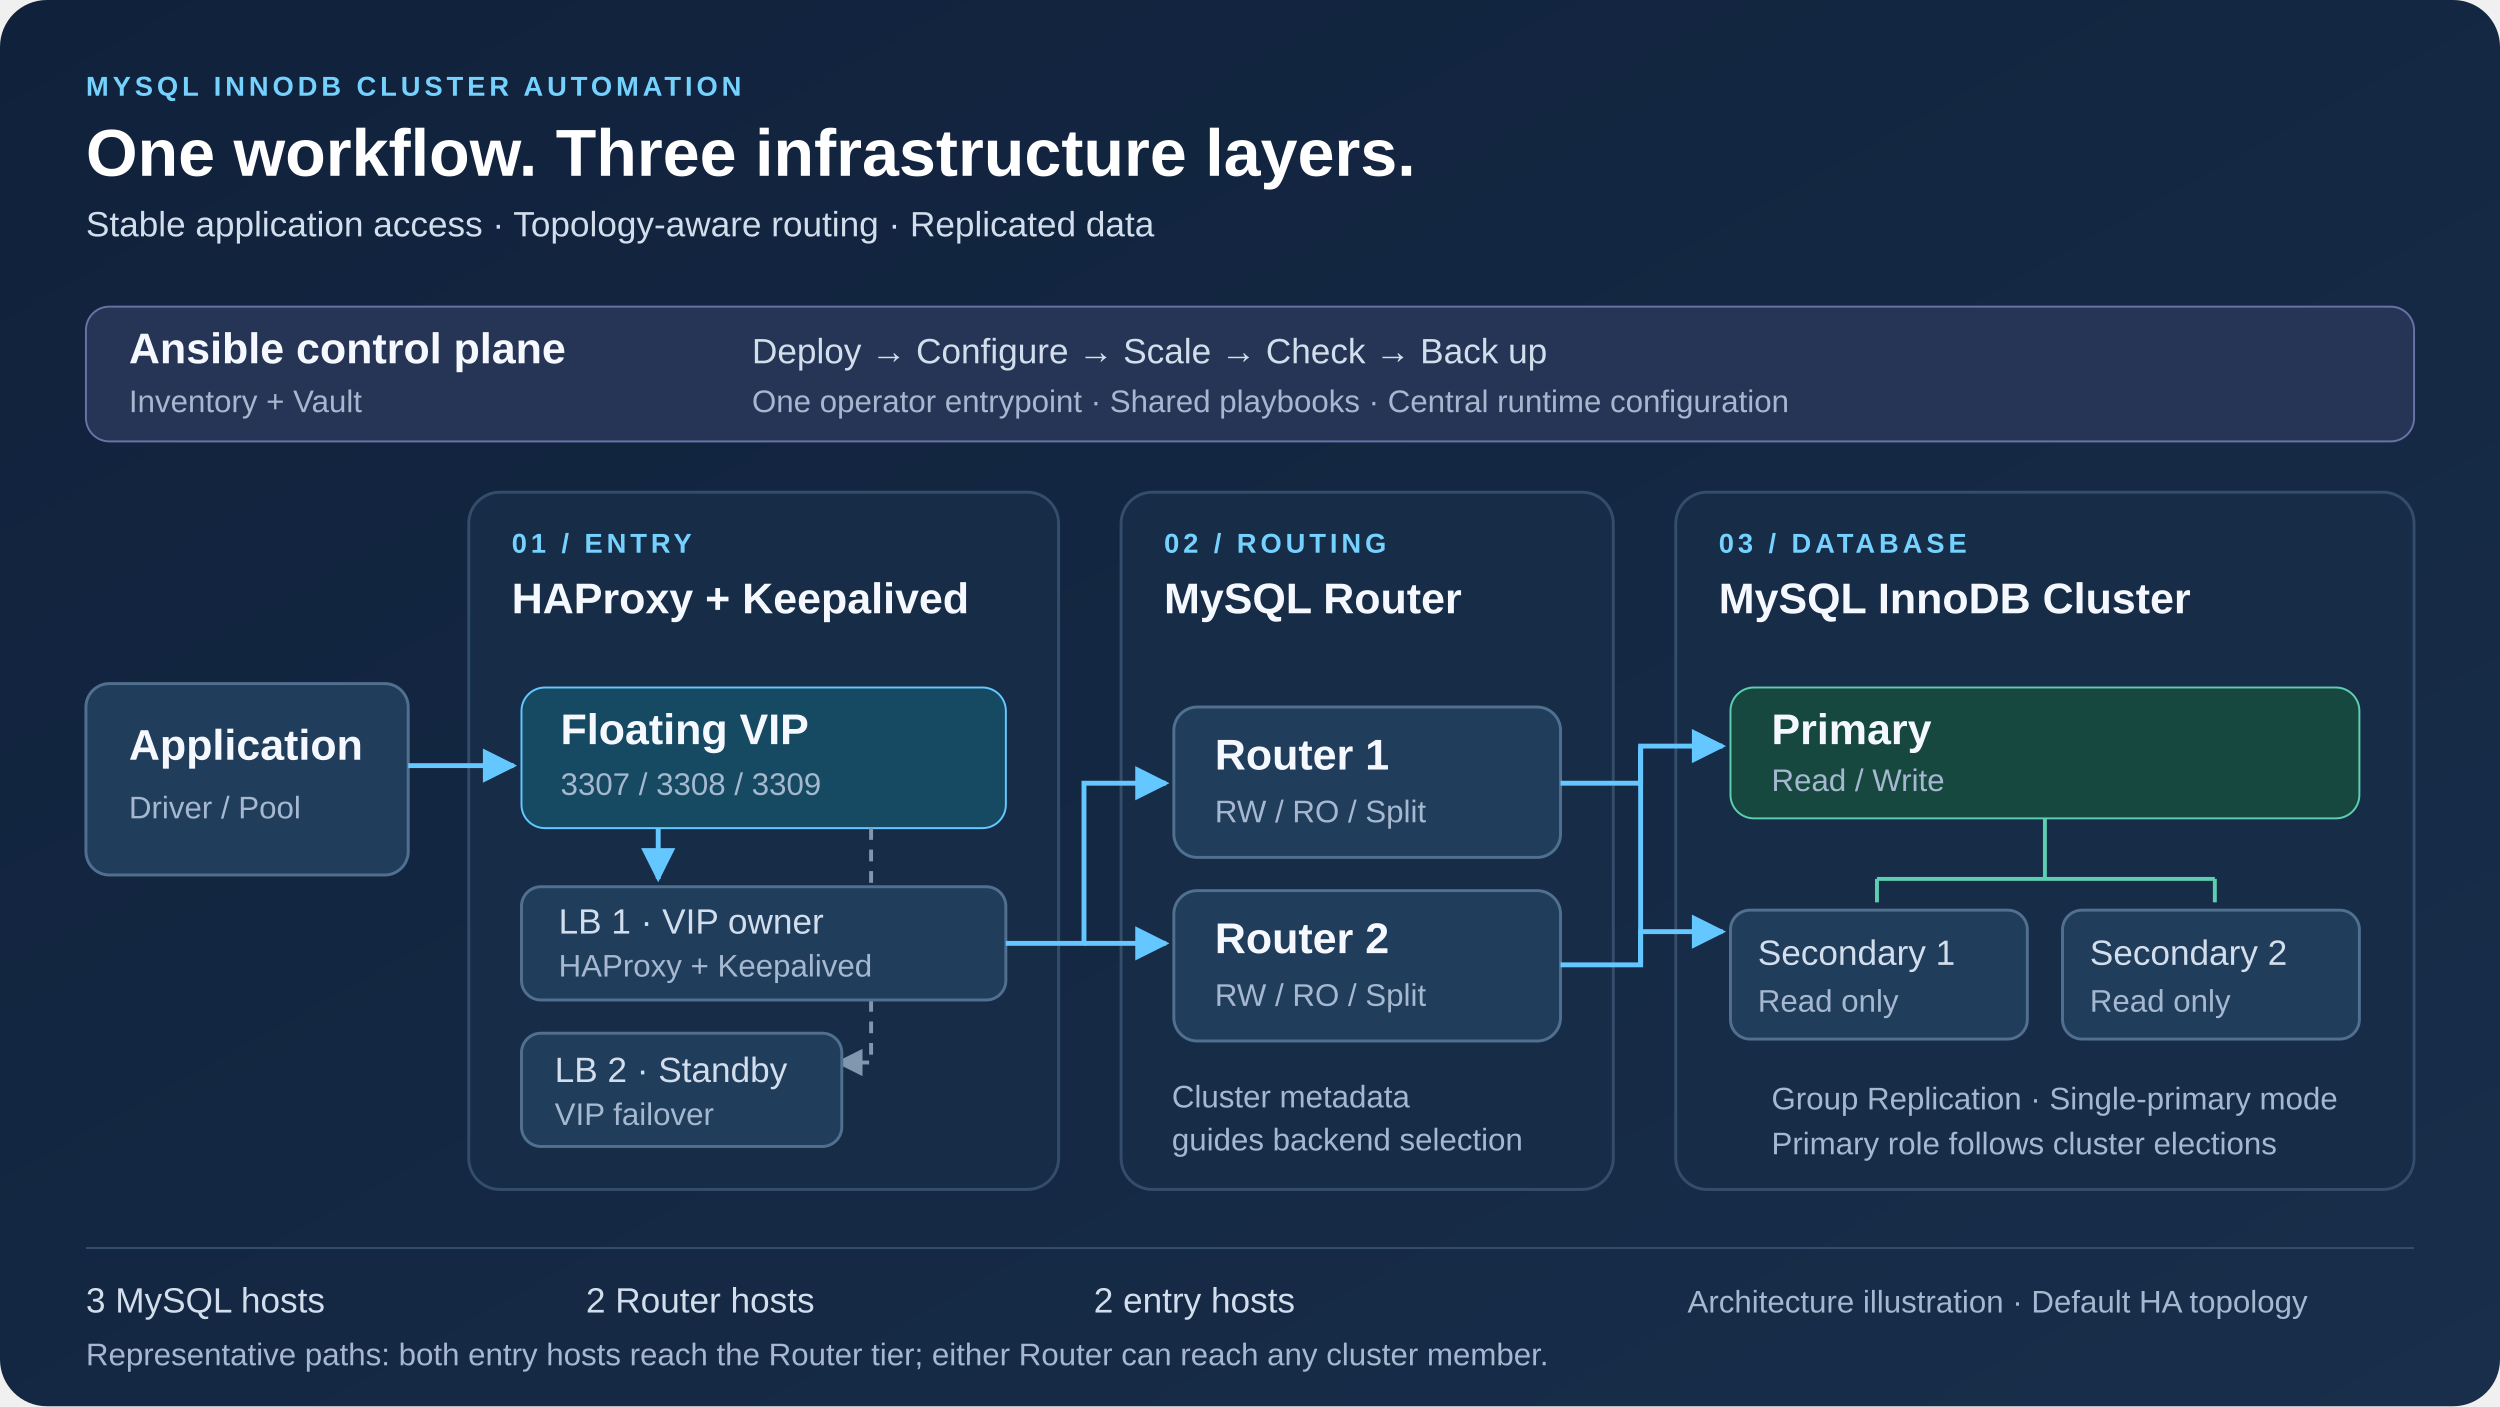
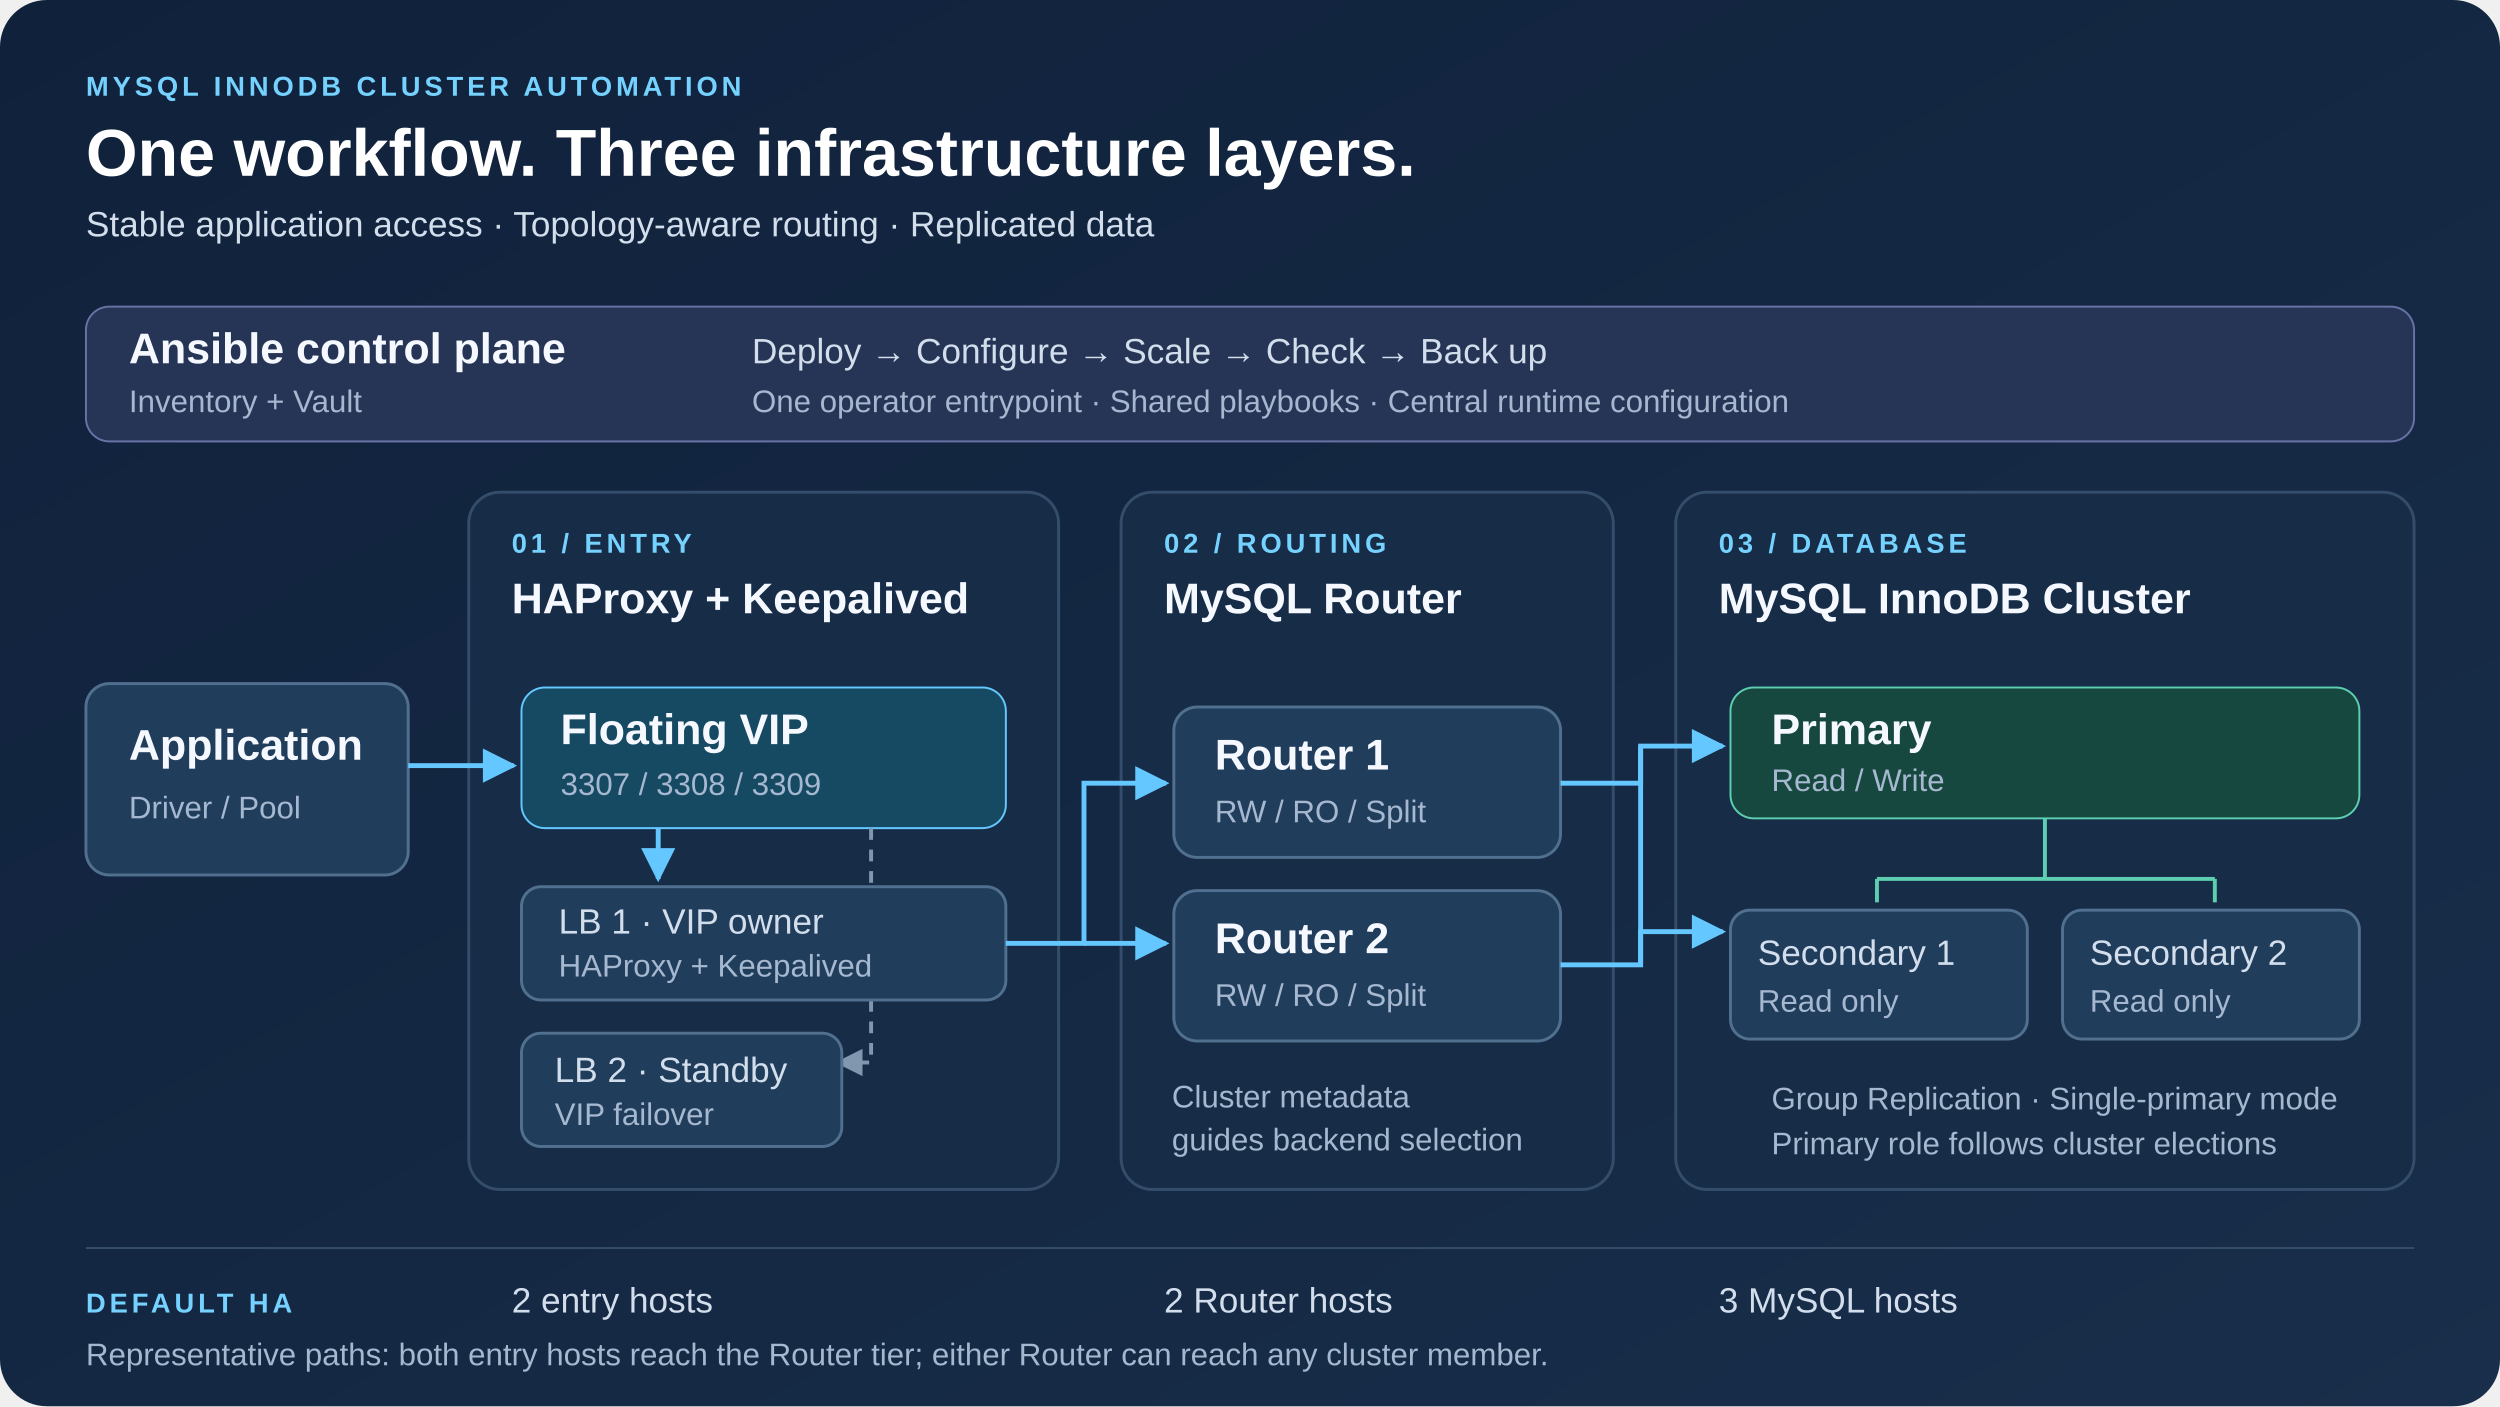
<svg xmlns="http://www.w3.org/2000/svg" width="1280" height="720" viewBox="0 0 1280 720" role="img" aria-labelledby="title desc">
  <defs>
    <linearGradient id="bg" x2="1" y2="1">
      <stop stop-color="#10213b" />
      <stop offset="1" stop-color="#182e4a" />
    </linearGradient>
    <marker id="arrow" viewBox="0 0 10 10" refX="9" refY="5" markerWidth="7" markerHeight="7" orient="auto-start-reverse">
      <path d="M0 0L10 5L0 10Z" fill="#64c7ff" />
    </marker>
    <marker id="muted" viewBox="0 0 10 10" refX="9" refY="5" markerWidth="7" markerHeight="7" orient="auto">
      <path d="M0 0L10 5L0 10Z" fill="#8196af" />
    </marker>
    <style>text{font-family:Arial,Helvetica,sans-serif}.heading{fill:#f5f9ff;font-size:22px;font-weight:700}.text{fill:#d3deec;font-size:18px}.small{fill:#a5b8d0;font-size:16px}.eyebrow{fill:#75d2ff;font-size:14px;font-weight:700;letter-spacing:2px}.panel{fill:#162c47;stroke:#344d6a;stroke-width:1.5}.node{fill:#213d5c;stroke:#51708f;stroke-width:1.5}.line{fill:none;stroke:#64c7ff;stroke-width:2.5;marker-end:url(#arrow)}</style>
  </defs>
  <rect width="1280" height="720" rx="24" fill="url(#bg)" />
  <text x="44" y="49" class="eyebrow">MYSQL INNODB CLUSTER AUTOMATION</text>
  <text x="44" y="90" fill="#fff" font-size="34" font-weight="700">One workflow. Three infrastructure layers.</text>
  <text x="44" y="121" class="text">Stable application access · Topology-aware routing · Replicated data</text>
  <rect x="44" y="157" width="1192" height="69" rx="12" fill="#263555" stroke="#6872a6" />
  <text x="66" y="186" class="heading">Ansible control plane</text>
  <text x="66" y="211" class="small">Inventory + Vault</text>
  <text x="385" y="186" class="text">Deploy → Configure → Scale → Check → Back up</text>
  <text x="385" y="211" class="small">One operator entrypoint · Shared playbooks · Central runtime configuration</text>
  <rect x="240" y="252" width="302" height="357" rx="16" class="panel" />
  <rect x="574" y="252" width="252" height="357" rx="16" class="panel" />
  <rect x="858" y="252" width="378" height="357" rx="16" class="panel" />
  <text x="262" y="283" class="eyebrow">01 / ENTRY</text>
  <text x="596" y="283" class="eyebrow">02 / ROUTING</text>
  <text x="880" y="283" class="eyebrow">03 / DATABASE</text>
  <text x="262" y="314" class="heading">HAProxy + Keepalived</text>
  <text x="596" y="314" class="heading">MySQL Router</text>
  <text x="880" y="314" class="heading">MySQL InnoDB Cluster</text>
  <rect x="44" y="350" width="165" height="98" rx="12" class="node" />
  <text x="66" y="389" class="heading">Application</text>
  <text x="66" y="419" class="small">Driver / Pool</text>
  <path d="M209 392H263" class="line" />
  <rect x="267" y="352" width="248" height="72" rx="12" fill="#164962" stroke="#64c7ff" />
  <text x="287" y="381" class="heading">Floating VIP</text>
  <text x="287" y="407" class="small">3307 / 3308 / 3309</text>
  <path d="M337 424V450" class="line" />
  <path d="M446 424V544H429" fill="none" stroke="#8196af" stroke-width="2" stroke-dasharray="6 5" marker-end="url(#muted)" />
  <rect x="267" y="454" width="248" height="58" rx="10" class="node" />
  <text x="286" y="478" class="text">LB 1 · VIP owner</text>
  <text x="286" y="500" class="small">HAProxy + Keepalived</text>
  <rect x="267" y="529" width="164" height="58" rx="10" class="node" />
  <text x="284" y="554" class="text">LB 2 · Standby</text>
  <text x="284" y="576" class="small">VIP failover</text>
  <path d="M515 483H555V401H597" class="line" />
  <path d="M555 483H597" class="line" />
  <rect x="601" y="362" width="198" height="77" rx="12" class="node" />
  <text x="622" y="394" class="heading">Router 1</text>
  <text x="622" y="421" class="small">RW / RO / Split</text>
  <rect x="601" y="456" width="198" height="77" rx="12" class="node" />
  <text x="622" y="488" class="heading">Router 2</text>
  <text x="622" y="515" class="small">RW / RO / Split</text>
  <text x="600" y="567" class="small">Cluster metadata</text>
  <text x="600" y="589" class="small">guides backend selection</text>
  <path d="M840 382V494" fill="none" stroke="#64c7ff" stroke-width="2.5" />
  <path d="M799 401H840V382H882" class="line" />
  <path d="M799 494H840V477H882" class="line" />
  <rect x="886" y="352" width="322" height="67" rx="12" fill="#16483f" stroke="#5dceb0" />
  <text x="907" y="381" class="heading">Primary</text>
  <text x="907" y="405" class="small">Read / Write</text>
  <path d="M1047 419V450" stroke="#5dceb0" stroke-width="2" />
  <path d="M961 450H1134M961 450V462M1134 450V462" fill="none" stroke="#5dceb0" stroke-width="2" />
  <rect x="886" y="466" width="152" height="66" rx="10" class="node" />
  <rect x="1056" y="466" width="152" height="66" rx="10" class="node" />
  <text x="900" y="494" class="text">Secondary 1</text>
  <text x="900" y="518" class="small">Read only</text>
  <text x="1070" y="494" class="text">Secondary 2</text>
  <text x="1070" y="518" class="small">Read only</text>
  <text x="907" y="568" class="small">Group Replication · Single-primary mode</text>
  <text x="907" y="591" class="small">Primary role follows cluster elections</text>
  <path d="M44 639H1236" stroke="#344d6a" />
-   <text x="44" y="672" class="text">3 MySQL hosts</text>
-   <text x="300" y="672" class="text">2 Router hosts</text>
-   <text x="560" y="672" class="text">2 entry hosts</text>
-   <text x="864" y="672" class="small">Architecture illustration · Default HA topology</text>
+   <text x="262" y="672" class="text">2 entry hosts</text>
+   <text x="596" y="672" class="text">2 Router hosts</text>
+   <text x="880" y="672" class="text">3 MySQL hosts</text>
+   <text x="44" y="672" class="eyebrow">DEFAULT HA</text>
  <text x="44" y="699" class="small">Representative paths: both entry hosts reach the Router tier; either Router can reach any cluster member.</text>
</svg>
